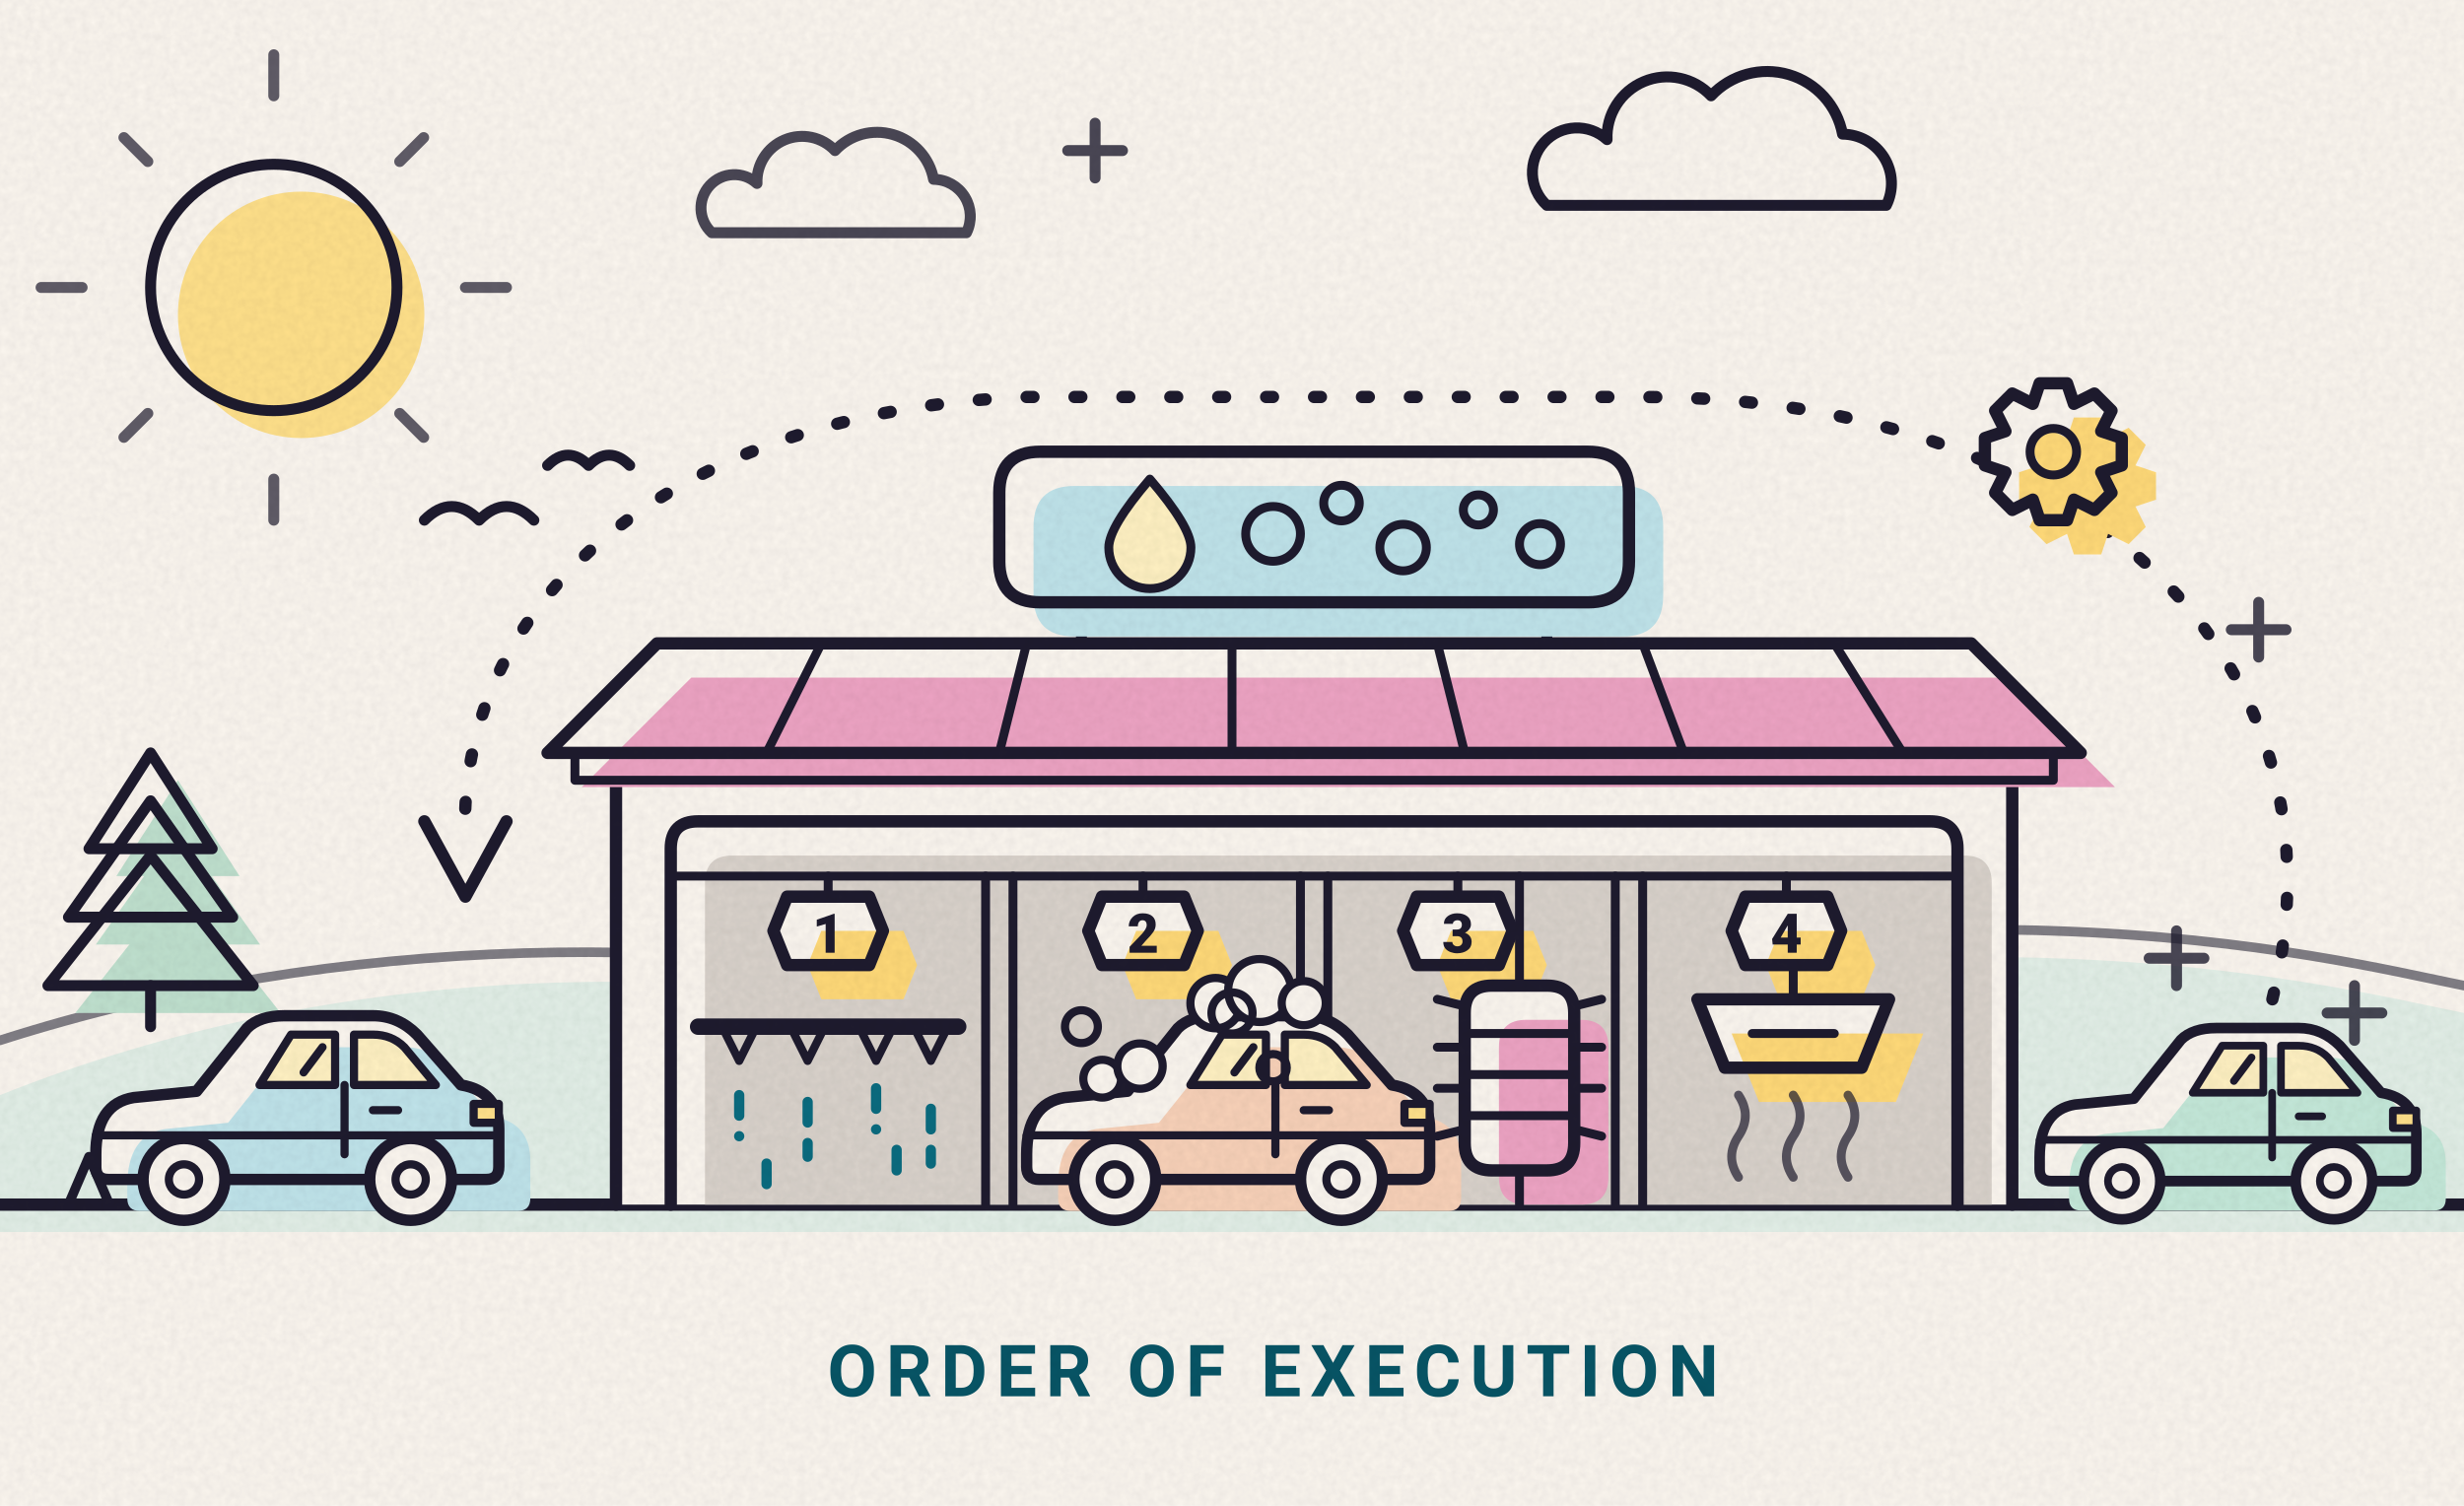
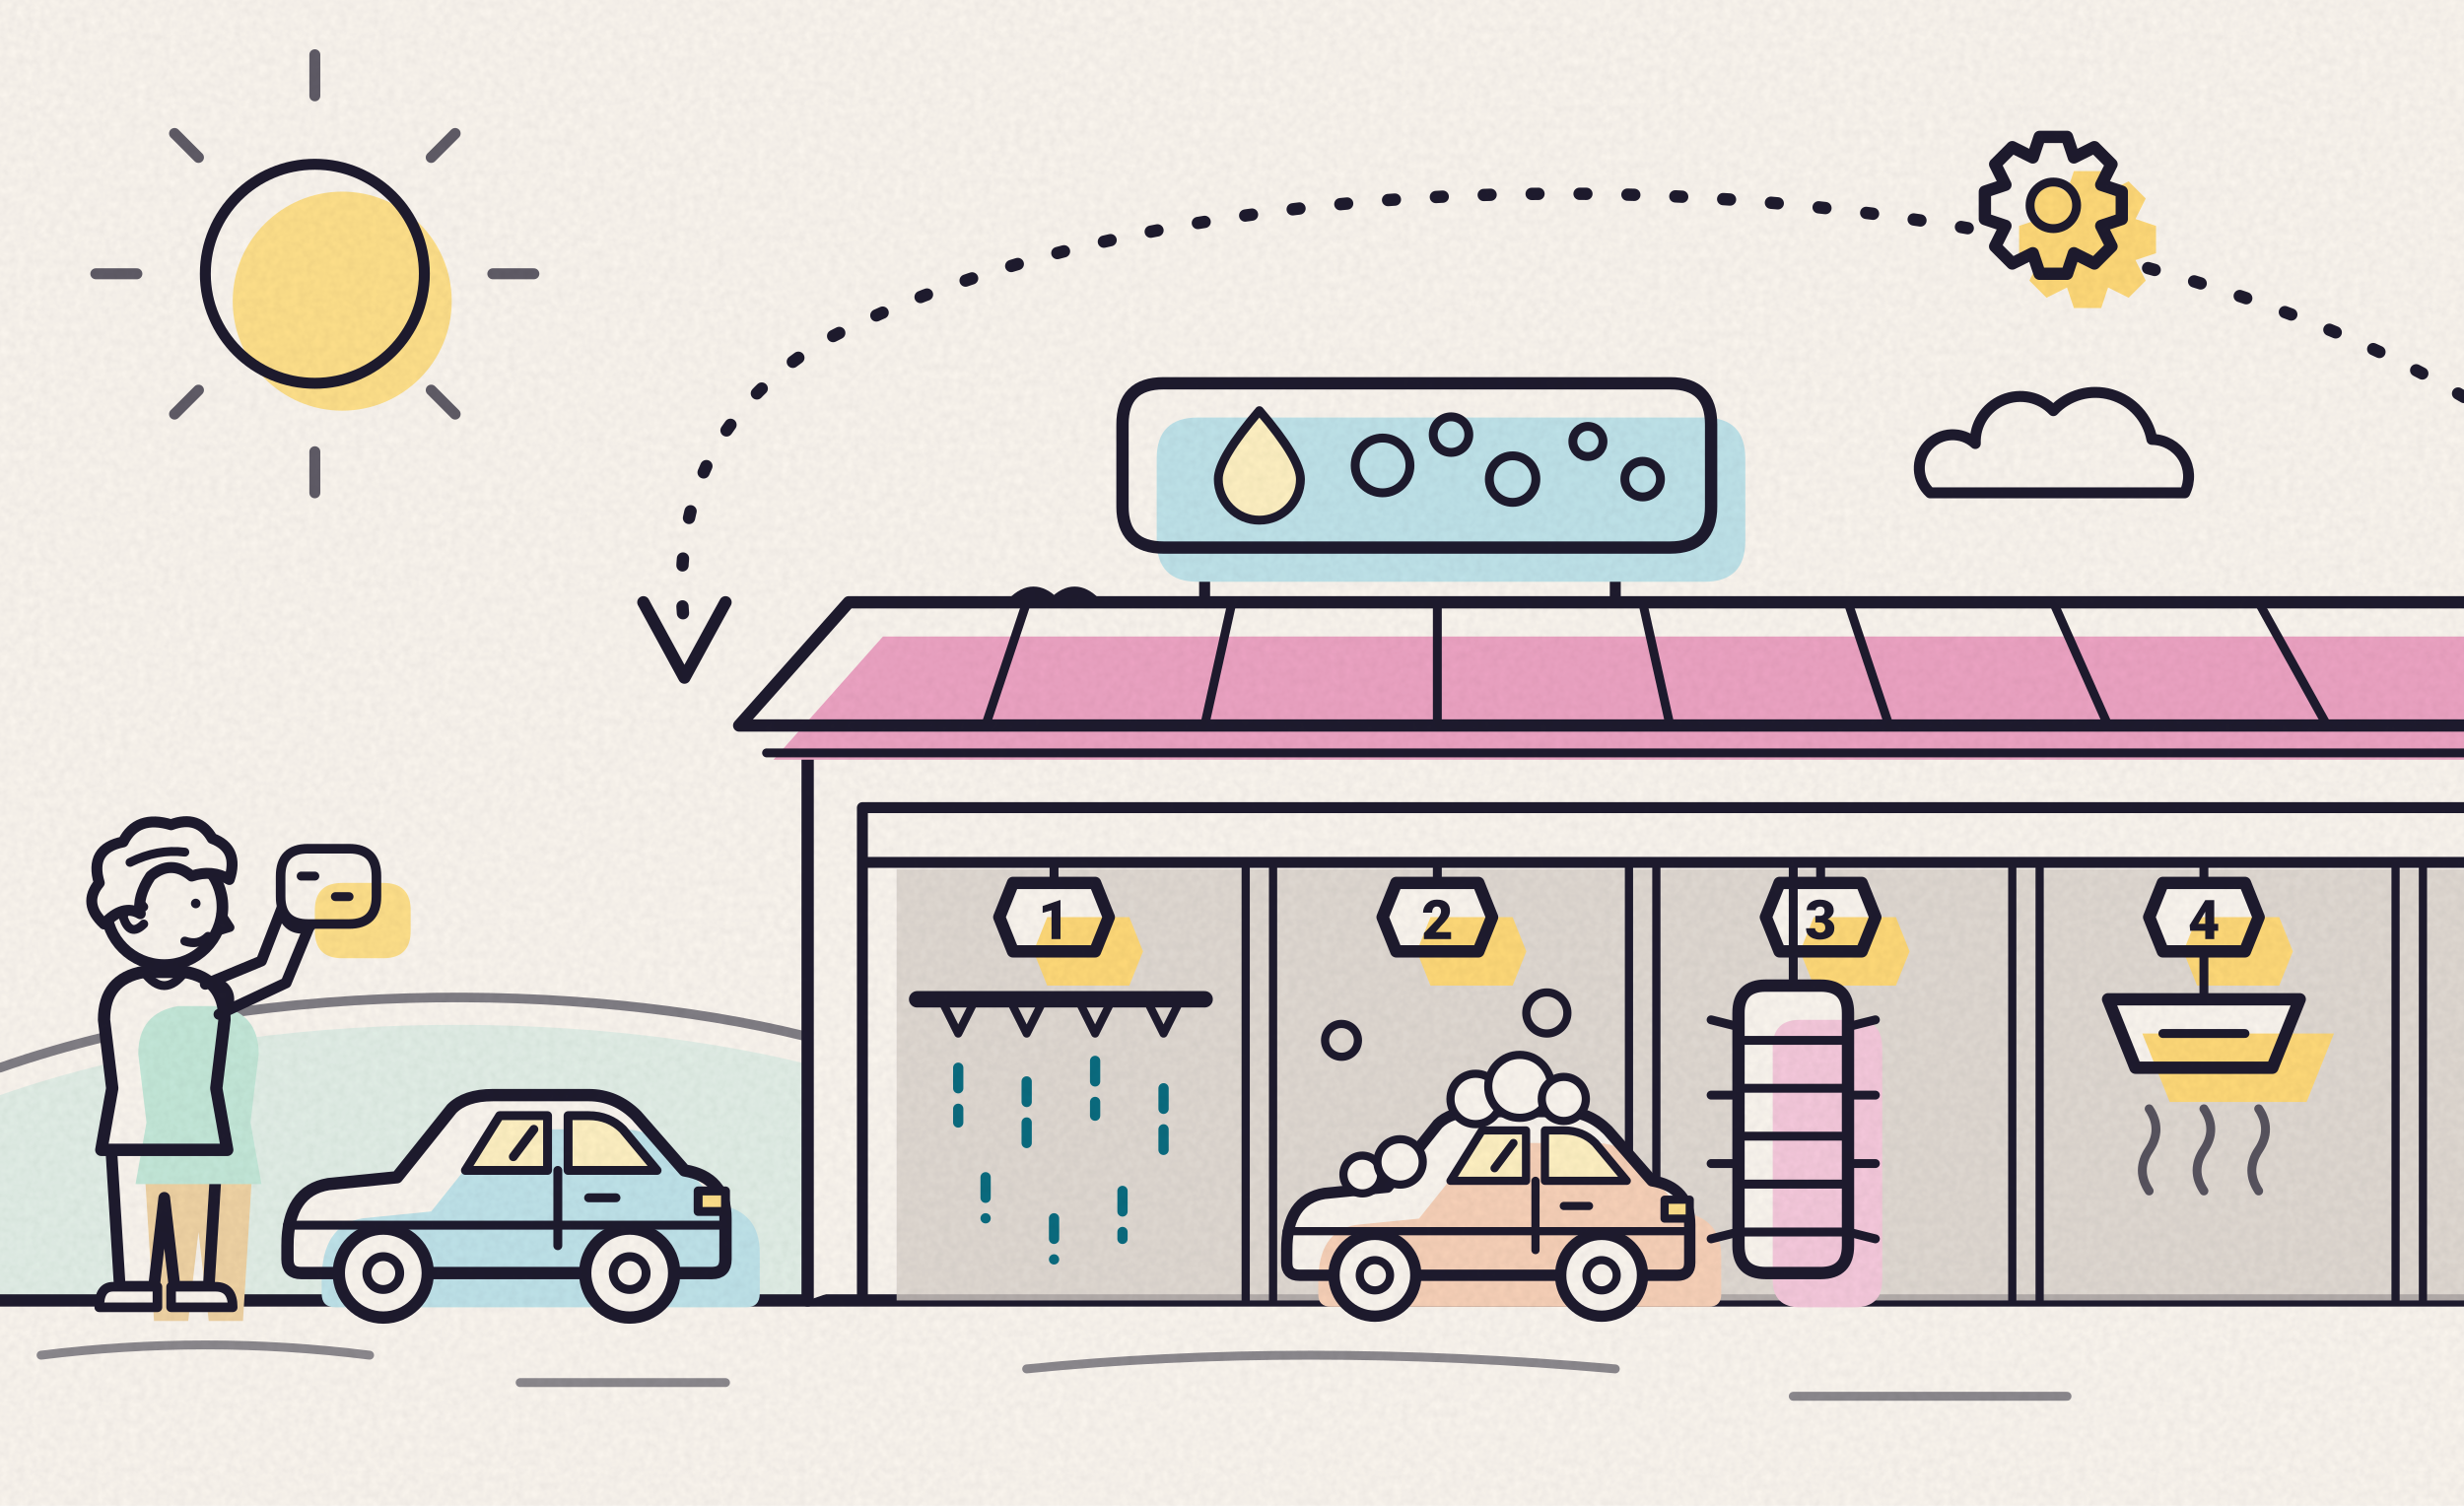
<svg xmlns="http://www.w3.org/2000/svg" xmlns:xlink="http://www.w3.org/1999/xlink" viewBox="0 0 360 220">
  <defs>
    <filter id="cw-grain" x="0" y="0" width="100%" height="100%">
      <feTurbulence type="fractalNoise" baseFrequency=".85" numOctaves="2" stitchTiles="stitch" />
      <feColorMatrix values="0 0 0 0 0  0 0 0 0 0  0 0 0 0 0  0 0 0 .06 0" />
    </filter>
-     <g id="cw-pine">
-       <path d="M0 0 L-9 14 H9 Z" />
-       <path d="M0 7 L-12 24 H12 Z" />
-       <path d="M0 15 L-15 34 H15 Z" />
-     </g>
    <g id="cw-s1">
-       <path d="M62 120 L68 131 L74 120" />
+       <path d="M118 190 V104 H366" />
    </g>
    <g id="cw-s2">
+       <path d="M108 106 L124 88 H366 V106Z" />
+     </g>
+     <g id="cw-s3">
+       <path d="M164 62 Q164 56 170 56 H244 Q250 56 250 62 V74 Q250 80 244 80 H170 Q164 80 164 74Z" />
+     </g>
+     <g id="cw-s4">
+       <path d="M148 129 H160 L162 134 L160 139 H148 L146 134Z" />
+     </g>
+     <g id="cw-s5">
+       <path d="M204 129 H216 L218 134 L216 139 H204 L202 134Z" />
+     </g>
+     <g id="cw-s6">
+       <path d="M260 129 H272 L274 134 L272 139 H260 L258 134Z" />
+     </g>
+     <g id="cw-s7">
+       <path d="M316 129 H328 L330 134 L328 139 H316 L314 134Z" />
+     </g>
+     <g id="cw-s8">
+       <path d="M134 146 H176" />
+     </g>
+     <g id="cw-s9">
+       <path d="M0 -8 Q0 -16 6 -17 L16 -18 L24 -28 Q26 -30 30 -30 H44 Q48 -30 51 -27 L58 -19 Q64 -18 64 -12 V-6 Q64 -4 62 -4 H2 Q0 -4 0 -6Z" />
+     </g>
+     <g id="cw-s10">
+       <path d="M254 148 Q254 144 258 144 H266 Q270 144 270 148 V182 Q270 186 266 186 H258 Q254 186 254 182Z" />
+     </g>
+     <g id="cw-s11">
+       <path d="M308 146 H336 L332 156 H312Z" />
+     </g>
+     <g id="cw-s12">
+       <path d="M94 88 L100 99 L106 88" />
+     </g>
+     <g id="cw-s13">
      <path d="M-2 -10 H2 L3 -7 L6 -8.5 L8.5 -6 L7 -3 L10 -2 V2 L7 3 L8.5 6 L6 8.5 L3 7 L2 10 H-2 L-3 7 L-6 8.5 L-8.5 6 L-7 3 L-10 2 V-2 L-7 -3 L-8.5 -6 L-6 -8.5 L-3 -7Z" />
-     </g>
-     <g id="cw-s3">
-       <path d="M90 176 V110 H294 V176" />
-     </g>
-     <g id="cw-s4">
-       <path d="M80 110 L96 94 H288 L304 110Z" />
-     </g>
-     <g id="cw-s5">
-       <path d="M146 72 Q146 66 152 66 H232 Q238 66 238 72 V82 Q238 88 232 88 H152 Q146 88 146 82Z" />
-     </g>
-     <g id="cw-s6">
-       <path d="M115 131 H127 L129 136 L127 141 H115 L113 136Z" />
-     </g>
-     <g id="cw-s7">
-       <path d="M161 131 H173 L175 136 L173 141 H161 L159 136Z" />
-     </g>
-     <g id="cw-s8">
-       <path d="M207 131 H219 L221 136 L219 141 H207 L205 136Z" />
-     </g>
-     <g id="cw-s9">
-       <path d="M255 131 H267 L269 136 L267 141 H255 L253 136Z" />
-     </g>
-     <g id="cw-s10">
-       <path d="M102 150 H140" />
-     </g>
-     <g id="cw-s11">
-       <path d="M0 -8 Q0 -16 6 -17 L16 -18 L24 -28 Q26 -30 30 -30 H44 Q48 -30 51 -27 L58 -19 Q64 -18 64 -12 V-6 Q64 -4 62 -4 H2 Q0 -4 0 -6Z" />
-     </g>
-     <g id="cw-s12">
-       <path d="M214 148 Q214 144 218 144 H226 Q230 144 230 148 V167 Q230 171 226 171 H218 Q214 171 214 167Z" />
-     </g>
-     <g id="cw-s13">
-       <path d="M248 146 H276 L272 156 H252Z" />
    </g>
    <g id="cw-s14">
      <path d="M0 -8 Q0 -16 6 -17 L16 -18 L24 -28 Q26 -30 30 -30 H44 Q48 -30 51 -27 L58 -19 Q64 -18 64 -12 V-6 Q64 -4 62 -4 H2 Q0 -4 0 -6Z" />
    </g>
    <g id="cw-s15">
-       <path d="M0 -8 Q0 -16 6 -17 L16 -18 L24 -28 Q26 -30 30 -30 H44 Q48 -30 51 -27 L58 -19 Q64 -18 64 -12 V-6 Q64 -4 62 -4 H2 Q0 -4 0 -6Z" />
+       <path d="M-7.4 -43.5 L-5.4 -33.8 L-5.4 -24.0 A2.4 2.4 0 0 1 -0.6 -24.0 L-0.6 -34.2 L-2.6 -44.5 A2.4 2.4 0 0 1 -7.4 -43.5Z" />
+     </g>
+     <g id="cw-s16">
+       <path d="M-7.8 -23 L-6.5 -2 H-1.5 L0 -15 L1.5 -2 H6.5 L7.8 -23Z" />
+     </g>
+     <g id="cw-s17">
+       <path d="M-7.5 -2 H-1 V1 H-9.5 Q-9.5 -2 -7.5 -2Z M1 -2 H7.5 Q10 -2 10 1 H1Z" />
+     </g>
+     <g id="cw-s18">
+       <path d="M-8.8 -41 Q-8.8 -47 -3 -48 H3 Q8.8 -47 8.8 -41 L7.6 -31 L9.2 -22 H-9.2 L-7.6 -31Z" />
+     </g>
+     <g id="cw-s19">
+       <path d="M0 -66 A8.5 8.5 0 1 1 0 -49 A8.5 8.5 0 1 1 0 -66Z" />
+     </g>
+     <g id="cw-s20">
+       <path d="M-8.8 -55 Q-12 -58 -9.5 -61 Q-11 -66 -6 -67 Q-4 -71 1 -69.5 Q5 -71 7 -67.5 Q11 -66 9.5 -61.5 Q7 -63 4 -62 Q1 -64.5 -2 -62 Q-4 -59 -3.5 -56.5 Q-6 -58 -8.8 -55Z" />
+     </g>
+     <g id="cw-s21">
+       <path d="M8.0 -41.8 L17.8 -46.4 L22.2 -57.1 A2.4 2.4 0 0 1 17.8 -58.9 L14.2 -49.6 L6.0 -46.2 A2.4 2.4 0 0 1 8.0 -41.8Z" />
+     </g>
+     <g id="cw-s22">
+       <path d="M41 128 Q41 124 45 124 H51 Q55 124 55 128 V131 Q55 135 51 135 H45 Q41 135 41 131Z" />
    </g>
  </defs>
  <rect width="360" height="220" fill="#FBF6EF" />
-   <circle cx="44" cy="46" r="18" fill="#FFE08A" />
-   <g fill="none" stroke="#1E1B2E" stroke-linejoin="round" stroke-linecap="round" stroke-width="1.6">
-     <circle cx="40" cy="42" r="18" />
-     <path opacity=".7" d="M40 14 V8 M40 70 V76 M12 42 H6 M68 42 H74 M21.6 23.6 L18.1 20.1 M58.4 23.6 L61.9 20.1 M21.6 60.4 L18.1 63.9 M58.4 60.4 L61.9 63.9" />
-   </g>
-   <path transform="translate(226 30) scale(0.8)" d="M0 0 H62 A9 9 0 0 0 54 -13 A14 14 0 0 0 30 -20 A11 11 0 0 0 11 -12 A8 8 0 0 0 0 0Z" fill="none" stroke="#1E1B2E" stroke-linejoin="round" stroke-linecap="round" stroke-width="2.00" opacity="1" />
-   <path transform="translate(104 34) scale(0.6)" d="M0 0 H62 A9 9 0 0 0 54 -13 A14 14 0 0 0 30 -20 A11 11 0 0 0 11 -12 A8 8 0 0 0 0 0Z" fill="none" stroke="#1E1B2E" stroke-linejoin="round" stroke-linecap="round" stroke-width="2.67" opacity="0.8" />
-   <path d="M160 18 v8 M156 22 h8 M330 88 v8 M326 92 h8" fill="none" stroke="#1E1B2E" stroke-linejoin="round" stroke-linecap="round" stroke-width="1.6" opacity=".8" />
-   <path transform="translate(62 76)" d="M0 0 q4 -4 8 0 q4 -4 8 0 M18 -8 q3 -3 6 0 q3 -3 6 0" fill="none" stroke="#1E1B2E" stroke-linejoin="round" stroke-linecap="round" stroke-width="1.6" />
-   <path d="M0 156 C50 136 104 136 150 146 C200 156 250 134 300 136 C330 137 350 142 360 144 V176 H0Z" fill="#E2EFE7" transform="translate(0 4)" />
-   <path d="M0 152 C50 136 104 136 150 146 C200 156 250 134 300 136 C330 137 350 142 360 144" fill="none" stroke="#1E1B2E" stroke-linejoin="round" stroke-linecap="round" stroke-width="1.4" opacity=".55" />
-   <g transform="translate(4 4)" fill="#BFE0CE">
-     <use xlink:href="#cw-pine" x="22" y="110" />
-   </g>
-   <g fill="none" stroke="#1E1B2E" stroke-linejoin="round" stroke-linecap="round" stroke-width="1.6">
-     <use xlink:href="#cw-pine" x="22" y="110" />
-     <path d="M22 144 V150" />
-   </g>
-   <path d="M0 176 H360" stroke="#1E1B2E" stroke-width="1.8" />
-   <path d="M10 176 l3 -7 l3 7 M350 176 l3 -7 l3 7" fill="none" stroke="#1E1B2E" stroke-linejoin="round" stroke-linecap="round" stroke-width="1.4" />
-   <path d="M332 146 C344 98 306 58 240 58 H150 C98 60 66 88 68 124" fill="none" stroke="#1E1B2E" stroke-linejoin="round" stroke-linecap="round" stroke-width="1.8" stroke-dasharray="1 6" />
-   <g fill="none" stroke="#1E1B2E" stroke-linejoin="round" stroke-linecap="round" stroke-width="1.8">
-     <use xlink:href="#cw-s1" />
-   </g>
-   <g transform="translate(300 66)">
+   <g stroke-linejoin="round" stroke-linecap="round">
+     <circle cx="50" cy="44" r="16" fill="#FFE08A" />
+     <g fill="none" stroke="#1E1B2E" stroke-width="1.6">
+       <circle cx="46" cy="40" r="16" />
+       <path opacity=".7" d="M46 14 V8 M46 66 V72 M20 40 H14 M72 40 H78 M29.0 23.0 L25.5 19.5 M63.0 23.0 L66.5 19.5 M29.0 57.0 L25.5 60.5 M63.0 57.0 L66.5 60.5" />
+     </g>
+     <path transform="translate(282 72) scale(0.6)" d="M0 0 H62 A9 9 0 0 0 54 -13 A14 14 0 0 0 30 -20 A11 11 0 0 0 11 -12 A8 8 0 0 0 0 0Z" fill="none" stroke="#1E1B2E" stroke-width="2.67" opacity="1" />
+     <path transform="translate(130 96)" d="M0 0 q4 -4 8 0 q4 -4 8 0 M18 -8 q3 -3 6 0 q3 -3 6 0" fill="none" stroke="#1E1B2E" stroke-width="1.6" />
+     <path d="M0 160 C40 146 90 148 120 156 V190 H0Z" fill="#E2EFE7" />
+     <path d="M0 156 C40 142 90 144 120 152" fill="none" stroke="#1E1B2E" stroke-width="1.4" opacity=".55" />
+     <path d="M0 190 H360" stroke="#1E1B2E" stroke-width="1.8" />
+     <use xlink:href="#cw-s1" fill="#FBF6EF" />
+     <g fill="none" stroke="#1E1B2E" stroke-width="1.8">
+       <use xlink:href="#cw-s1" />
+     </g>
    <use xlink:href="#cw-s2" fill="#FBF6EF" />
-     <use xlink:href="#cw-s2" transform="translate(5 5)" fill="#FFD978" />
-     <g fill="none" stroke="#1E1B2E" stroke-linejoin="round" stroke-linecap="round" stroke-width="1.8">
+     <use xlink:href="#cw-s2" transform="translate(5 5)" fill="#EDA3C3" />
+     <g fill="none" stroke="#1E1B2E" stroke-width="1.8">
      <use xlink:href="#cw-s2" />
      <g stroke-width="1.3">
-         <circle r="3.4" />
-       </g>
-     </g>
-   </g>
-   <use xlink:href="#cw-s3" fill="#FBF6EF" />
-   <g fill="none" stroke="#1E1B2E" stroke-linejoin="round" stroke-linecap="round" stroke-width="1.8">
-     <use xlink:href="#cw-s3" />
-   </g>
-   <use xlink:href="#cw-s4" fill="#FBF6EF" />
-   <use xlink:href="#cw-s4" transform="translate(5 5)" fill="#EDA3C3" />
-   <g fill="none" stroke="#1E1B2E" stroke-linejoin="round" stroke-linecap="round" stroke-width="1.8">
-     <use xlink:href="#cw-s4" />
-     <g stroke-width="1.3">
-       <path d="M84 110 V114 H300 V110" />
-       <path d="M120 94 L112 110 M150 94 L146 110 M180 94 V110 M210 94 L214 110 M240 94 L246 110 M268 94 L278 110" />
-     </g>
-   </g>
-   <path d="M158 94 V86 M226 94 V86" fill="none" stroke="#1E1B2E" stroke-linejoin="round" stroke-linecap="round" stroke-width="1.6" />
-   <use xlink:href="#cw-s5" fill="#FBF6EF" />
-   <use xlink:href="#cw-s5" transform="translate(5 5)" fill="#BFE3EA" />
-   <g fill="none" stroke="#1E1B2E" stroke-linejoin="round" stroke-linecap="round" stroke-width="1.8">
-     <use xlink:href="#cw-s5" />
-     <g stroke-width="1.3">
-       <path d="M168 70 Q174 77 174 80 A6 6 0 0 1 162 80 Q162 77 168 70Z" fill="#FFF1C2" />
-       <circle cx="186" cy="78" r="4" />
-       <circle cx="196" cy="73.5" r="2.6" />
-       <circle cx="205" cy="80" r="3.4" />
-       <circle cx="216" cy="74.5" r="2.2" />
-       <circle cx="225" cy="79.5" r="3" />
-     </g>
-   </g>
-   <path d="M98 171 V124 Q98 120 102 120 H282 Q286 120 286 124 V171Z" transform="translate(5 5)" fill="#D9D2CB" />
-   <path d="M98 176 V124 Q98 120 102 120 H282 Q286 120 286 124 V176" fill="none" stroke="#1E1B2E" stroke-linejoin="round" stroke-linecap="round" stroke-width="1.8" />
-   <path d="M98 128 H286" fill="none" stroke="#1E1B2E" stroke-linejoin="round" stroke-linecap="round" stroke-width="1.3" />
-   <path d="M144 128 V176 M148 128 V176" fill="none" stroke="#1E1B2E" stroke-linejoin="round" stroke-linecap="round" stroke-width="1.3" />
-   <path d="M190 128 V176 M194 128 V176" fill="none" stroke="#1E1B2E" stroke-linejoin="round" stroke-linecap="round" stroke-width="1.3" />
-   <path d="M236 128 V176 M240 128 V176" fill="none" stroke="#1E1B2E" stroke-linejoin="round" stroke-linecap="round" stroke-width="1.3" />
-   <use xlink:href="#cw-s6" fill="#FBF6EF" />
-   <use xlink:href="#cw-s6" transform="translate(5 5)" fill="#FFD978" />
-   <g fill="none" stroke="#1E1B2E" stroke-linejoin="round" stroke-linecap="round" stroke-width="1.8">
-     <use xlink:href="#cw-s6" />
-     <g stroke-width="1.3">
-       <path d="M121 128 V131" />
-     </g>
-   </g>
-   <text x="121" y="139.2" text-anchor="middle" font-family="system-ui,-apple-system,Segoe UI,Roboto,sans-serif" font-size="8" font-weight="800" fill="#1E1B2E">1</text>
-   <use xlink:href="#cw-s7" fill="#FBF6EF" />
-   <use xlink:href="#cw-s7" transform="translate(5 5)" fill="#FFD978" />
-   <g fill="none" stroke="#1E1B2E" stroke-linejoin="round" stroke-linecap="round" stroke-width="1.8">
-     <use xlink:href="#cw-s7" />
-     <g stroke-width="1.3">
-       <path d="M167 128 V131" />
-     </g>
-   </g>
-   <text x="167" y="139.2" text-anchor="middle" font-family="system-ui,-apple-system,Segoe UI,Roboto,sans-serif" font-size="8" font-weight="800" fill="#1E1B2E">2</text>
-   <use xlink:href="#cw-s8" fill="#FBF6EF" />
-   <use xlink:href="#cw-s8" transform="translate(5 5)" fill="#FFD978" />
-   <g fill="none" stroke="#1E1B2E" stroke-linejoin="round" stroke-linecap="round" stroke-width="1.8">
-     <use xlink:href="#cw-s8" />
-     <g stroke-width="1.3">
-       <path d="M213 128 V131" />
-     </g>
-   </g>
-   <text x="213" y="139.2" text-anchor="middle" font-family="system-ui,-apple-system,Segoe UI,Roboto,sans-serif" font-size="8" font-weight="800" fill="#1E1B2E">3</text>
-   <use xlink:href="#cw-s9" fill="#FBF6EF" />
-   <use xlink:href="#cw-s9" transform="translate(5 5)" fill="#FFD978" />
-   <g fill="none" stroke="#1E1B2E" stroke-linejoin="round" stroke-linecap="round" stroke-width="1.8">
-     <use xlink:href="#cw-s9" />
-     <g stroke-width="1.3">
-       <path d="M261 128 V131" />
-     </g>
-   </g>
-   <text x="261" y="139.2" text-anchor="middle" font-family="system-ui,-apple-system,Segoe UI,Roboto,sans-serif" font-size="8" font-weight="800" fill="#1E1B2E">4</text>
-   <g fill="none" stroke="#1E1B2E" stroke-linejoin="round" stroke-linecap="round" stroke-width="2.4">
-     <use xlink:href="#cw-s10" />
-   </g>
-   <path d="M106 151 l2 4 l2 -4 M116 151 l2 4 l2 -4 M126 151 l2 4 l2 -4 M134 151 l2 4 l2 -4" fill="none" stroke="#1E1B2E" stroke-linejoin="round" stroke-linecap="round" stroke-width="1.2" />
-   <path d="M108 160 V166 M118 161 V169 M128 159 V165 M136 162 V170 M112 170 V173 M131 168 V172" stroke="#0A6C80" stroke-width="1.5" stroke-linecap="round" stroke-dasharray="3 3" />
-   <g transform="translate(150 176) scale(0.92)">
+         <path d="M108 106 H366 M112 110 H366" />
+         <path d="M150 88 L144 106 M180 88 L176 106 M210 88 V106 M240 88 L244 106 M270 88 L276 106 M300 88 L308 106 M330 88 L340 106" />
+       </g>
+     </g>
+     <path d="M176 88 V80 M236 88 V80" fill="none" stroke="#1E1B2E" stroke-width="1.6" />
+     <use xlink:href="#cw-s3" fill="#FBF6EF" />
+     <use xlink:href="#cw-s3" transform="translate(5 5)" fill="#BFE3EA" />
+     <g fill="none" stroke="#1E1B2E" stroke-width="1.8">
+       <use xlink:href="#cw-s3" />
+       <g stroke-width="1.3">
+         <path d="M184 60 Q190 67 190 70 A6 6 0 0 1 178 70 Q178 67 184 60Z" fill="#FFF1C2" />
+         <circle cx="202" cy="68" r="4" />
+         <circle cx="212" cy="63.5" r="2.6" />
+         <circle cx="221" cy="70" r="3.4" />
+         <circle cx="232" cy="64.5" r="2.2" />
+         <circle cx="240" cy="70" r="2.6" />
+       </g>
+     </g>
+     <path d="M126 185 V122 H366 V185Z" transform="translate(5 5)" fill="#D9D2CB" opacity=".8" />
+     <path d="M126 190 V118 H366 M126 126 H366" fill="none" stroke="#1E1B2E" stroke-width="1.6" />
+     <path d="M182 126 V190 M186 126 V190" fill="none" stroke="#1E1B2E" stroke-width="1.2" />
+     <path d="M238 126 V190 M242 126 V190" fill="none" stroke="#1E1B2E" stroke-width="1.2" />
+     <path d="M294 126 V190 M298 126 V190" fill="none" stroke="#1E1B2E" stroke-width="1.2" />
+     <path d="M350 126 V190 M354 126 V190" fill="none" stroke="#1E1B2E" stroke-width="1.2" />
+     <use xlink:href="#cw-s4" fill="#FBF6EF" />
+     <use xlink:href="#cw-s4" transform="translate(5 5)" fill="#FFD978" />
+     <g fill="none" stroke="#1E1B2E" stroke-width="1.8">
+       <use xlink:href="#cw-s4" />
+       <g stroke-width="1.3">
+         <path d="M154 126 V129" />
+       </g>
+     </g>
+     <text x="154" y="137.2" text-anchor="middle" font-family="system-ui,-apple-system,Segoe UI,Roboto,sans-serif" font-size="8" font-weight="800" fill="#1E1B2E">1</text>
+     <use xlink:href="#cw-s5" fill="#FBF6EF" />
+     <use xlink:href="#cw-s5" transform="translate(5 5)" fill="#FFD978" />
+     <g fill="none" stroke="#1E1B2E" stroke-width="1.8">
+       <use xlink:href="#cw-s5" />
+       <g stroke-width="1.3">
+         <path d="M210 126 V129" />
+       </g>
+     </g>
+     <text x="210" y="137.2" text-anchor="middle" font-family="system-ui,-apple-system,Segoe UI,Roboto,sans-serif" font-size="8" font-weight="800" fill="#1E1B2E">2</text>
+     <use xlink:href="#cw-s6" fill="#FBF6EF" />
+     <use xlink:href="#cw-s6" transform="translate(5 5)" fill="#FFD978" />
+     <g fill="none" stroke="#1E1B2E" stroke-width="1.8">
+       <use xlink:href="#cw-s6" />
+       <g stroke-width="1.3">
+         <path d="M266 126 V129" />
+       </g>
+     </g>
+     <text x="266" y="137.2" text-anchor="middle" font-family="system-ui,-apple-system,Segoe UI,Roboto,sans-serif" font-size="8" font-weight="800" fill="#1E1B2E">3</text>
+     <use xlink:href="#cw-s7" fill="#FBF6EF" />
+     <use xlink:href="#cw-s7" transform="translate(5 5)" fill="#FFD978" />
+     <g fill="none" stroke="#1E1B2E" stroke-width="1.8">
+       <use xlink:href="#cw-s7" />
+       <g stroke-width="1.3">
+         <path d="M322 126 V129" />
+       </g>
+     </g>
+     <text x="322" y="137.2" text-anchor="middle" font-family="system-ui,-apple-system,Segoe UI,Roboto,sans-serif" font-size="8" font-weight="800" fill="#1E1B2E">4</text>
+     <g fill="none" stroke="#1E1B2E" stroke-width="2.4">
+       <use xlink:href="#cw-s8" />
+     </g>
+     <path d="M138 147 l2 4 l2 -4 M148 147 l2 4 l2 -4 M158 147 l2 4 l2 -4 M168 147 l2 4 l2 -4" fill="none" stroke="#1E1B2E" stroke-width="1.2" />
+     <path d="M140 156 V164 M150 158 V168 M160 155 V163 M170 159 V170 M144 172 V178 M164 174 V181 M154 178 V184" stroke="#0A6C80" stroke-width="1.5" stroke-linecap="round" stroke-dasharray="3 3" />
+     <g transform="translate(188 190) scale(0.92 0.92)">
+       <use xlink:href="#cw-s9" fill="#FBF6EF" />
+       <use xlink:href="#cw-s9" transform="translate(5 5)" fill="#F8D1B8" />
+       <g fill="none" stroke="#1E1B2E" stroke-width="1.8">
+         <use xlink:href="#cw-s9" />
+         <g stroke-width="1.3">
+           <path d="M26 -19 L31 -27 H38 V-19Z M41 -19 V-27 H44 Q47 -27 49 -25 L54 -19Z" fill="#FFF1C2" />
+           <path d="M33 -21 L36 -25" />
+           <path d="M39.5 -19 V-8 M44 -15 H48 M0 -11 H64" />
+           <path d="M60 -16 h4 v3 h-4z" fill="#FFE08A" />
+         </g>
+       </g>
+       <circle cx="14" cy="-4" r="6.5" fill="#FBF6EF" stroke="#1E1B2E" stroke-width="1.8" />
+       <circle cx="14" cy="-4" r="2.4" fill="none" stroke="#1E1B2E" stroke-width="1.3" />
+       <circle cx="50" cy="-4" r="6.5" fill="#FBF6EF" stroke="#1E1B2E" stroke-width="1.8" />
+       <circle cx="50" cy="-4" r="2.4" fill="none" stroke="#1E1B2E" stroke-width="1.3" />
+       <g stroke="#1E1B2E" stroke-width="1.3" fill="#FBF6EF">
+         <circle cx="30" cy="-32" r="4" />
+         <circle cx="37" cy="-34" r="5" />
+         <circle cx="44" cy="-32" r="3.5" />
+         <circle cx="12" cy="-20" r="3" />
+         <circle cx="18" cy="-22" r="3.6" />
+       </g>
+     </g>
+     <g fill="none" stroke="#1E1B2E" stroke-width="1.2">
+       <circle cx="196" cy="152" r="2.4" />
+       <circle cx="226" cy="148" r="3" />
+     </g>
+     <use xlink:href="#cw-s10" fill="#FBF6EF" />
+     <use xlink:href="#cw-s10" transform="translate(5 5)" fill="#F6C9DC" />
+     <g fill="none" stroke="#1E1B2E" stroke-width="1.8">
+       <use xlink:href="#cw-s10" />
+       <g stroke-width="1.3">
+         <path d="M254 152 H270 M254 159 H270 M254 166 H270 M254 173 H270 M254 180 H270 M262 126 V144 M254 150 l-4 -1 M254 160 h-4 M254 170 h-4 M254 180 l-4 1 M270 150 l4 -1 M270 160 h4 M270 170 h4 M270 180 l4 1" />
+       </g>
+     </g>
    <use xlink:href="#cw-s11" fill="#FBF6EF" />
-     <use xlink:href="#cw-s11" transform="translate(5 5)" fill="#F8D1B8" />
-     <g fill="none" stroke="#1E1B2E" stroke-linejoin="round" stroke-linecap="round" stroke-width="1.8">
+     <use xlink:href="#cw-s11" transform="translate(5 5)" fill="#FFD978" />
+     <g fill="none" stroke="#1E1B2E" stroke-width="1.8">
      <use xlink:href="#cw-s11" />
      <g stroke-width="1.3">
-         <path d="M26 -19 L31 -27 H38 V-19Z M41 -19 V-27 H44 Q47 -27 49 -25 L54 -19Z" fill="#FFF1C2" />
-         <path d="M33 -21 L36 -25" />
-         <path d="M39.5 -19 V-8 M44 -15 H48 M0 -11 H64" />
-         <path d="M60 -16 h4 v3 h-4z" fill="#FFE08A" />
-       </g>
-     </g>
-     <circle cx="14" cy="-4" r="6.5" fill="#FBF6EF" stroke="#1E1B2E" stroke-width="1.8" />
-     <circle cx="14" cy="-4" r="2.4" fill="none" stroke="#1E1B2E" stroke-width="1.3" />
-     <circle cx="50" cy="-4" r="6.5" fill="#FBF6EF" stroke="#1E1B2E" stroke-width="1.8" />
-     <circle cx="50" cy="-4" r="2.4" fill="none" stroke="#1E1B2E" stroke-width="1.3" />
-     <g stroke="#1E1B2E" stroke-linejoin="round" stroke-linecap="round" stroke-width="1.3" fill="#FBF6EF">
-       <circle cx="30" cy="-32" r="4" />
-       <circle cx="37" cy="-34" r="5" />
-       <circle cx="44" cy="-32" r="3.5" />
-       <circle cx="12" cy="-20" r="3" />
-       <circle cx="18" cy="-22" r="3.6" />
-     </g>
-   </g>
-   <g fill="none" stroke="#1E1B2E" stroke-linejoin="round" stroke-linecap="round" stroke-width="1.2">
-     <circle cx="158" cy="150" r="2.4" />
-     <circle cx="180" cy="148" r="3" />
-     <circle cx="186" cy="156" r="2" />
-   </g>
-   <use xlink:href="#cw-s12" fill="#FBF6EF" />
-   <use xlink:href="#cw-s12" transform="translate(5 5)" fill="#EDA3C3" />
-   <g fill="none" stroke="#1E1B2E" stroke-linejoin="round" stroke-linecap="round" stroke-width="1.8">
-     <use xlink:href="#cw-s12" />
-     <g stroke-width="1.3">
-       <path d="M214 151 H230 M214 157 H230 M214 163 H230 M222 128 V144 M222 171 V176 M214 147 l-4 -1 M214 153 l-4 0 M214 159 l-4 0 M214 165 l-4 1 M230 147 l4 -1 M230 153 l4 0 M230 159 l4 0 M230 165 l4 1" />
-     </g>
-   </g>
-   <use xlink:href="#cw-s13" fill="#FBF6EF" />
-   <use xlink:href="#cw-s13" transform="translate(5 5)" fill="#FFD978" />
-   <g fill="none" stroke="#1E1B2E" stroke-linejoin="round" stroke-linecap="round" stroke-width="1.8">
-     <use xlink:href="#cw-s13" />
-     <g stroke-width="1.3">
-       <path d="M262 141 V146 M256 151 H268" />
-     </g>
-   </g>
-   <path d="M254 160 q2 3 0 6 q-2 3 0 6 M262 160 q2 3 0 6 q-2 3 0 6 M270 160 q2 3 0 6 q-2 3 0 6" fill="none" stroke="#1E1B2E" stroke-linejoin="round" stroke-linecap="round" stroke-width="1.3" opacity=".7" />
-   <g transform="translate(14 176) scale(0.92)">
-     <use xlink:href="#cw-s14" fill="#FBF6EF" />
-     <use xlink:href="#cw-s14" transform="translate(5 5)" fill="#BFE3EA" />
-     <g fill="none" stroke="#1E1B2E" stroke-linejoin="round" stroke-linecap="round" stroke-width="1.8">
-       <use xlink:href="#cw-s14" />
-       <g stroke-width="1.3">
-         <path d="M26 -19 L31 -27 H38 V-19Z M41 -19 V-27 H44 Q47 -27 49 -25 L54 -19Z" fill="#FFF1C2" />
-         <path d="M33 -21 L36 -25" />
-         <path d="M39.5 -19 V-8 M44 -15 H48 M0 -11 H64" />
-         <path d="M60 -16 h4 v3 h-4z" fill="#FFE08A" />
-       </g>
-     </g>
-     <circle cx="14" cy="-4" r="6.5" fill="#FBF6EF" stroke="#1E1B2E" stroke-width="1.8" />
-     <circle cx="14" cy="-4" r="2.4" fill="none" stroke="#1E1B2E" stroke-width="1.3" />
-     <circle cx="50" cy="-4" r="6.5" fill="#FBF6EF" stroke="#1E1B2E" stroke-width="1.8" />
-     <circle cx="50" cy="-4" r="2.4" fill="none" stroke="#1E1B2E" stroke-width="1.3" />
-   </g>
-   <g transform="translate(298 176) scale(0.86)">
-     <use xlink:href="#cw-s15" fill="#FBF6EF" />
-     <use xlink:href="#cw-s15" transform="translate(5 5)" fill="#C4E8D9" />
-     <g fill="none" stroke="#1E1B2E" stroke-linejoin="round" stroke-linecap="round" stroke-width="1.8">
-       <use xlink:href="#cw-s15" />
-       <g stroke-width="1.3">
-         <path d="M26 -19 L31 -27 H38 V-19Z M41 -19 V-27 H44 Q47 -27 49 -25 L54 -19Z" fill="#FFF1C2" />
-         <path d="M33 -21 L36 -25" />
-         <path d="M39.5 -19 V-8 M44 -15 H48 M0 -11 H64" />
-         <path d="M60 -16 h4 v3 h-4z" fill="#FFE08A" />
-       </g>
-     </g>
-     <circle cx="14" cy="-4" r="6.5" fill="#FBF6EF" stroke="#1E1B2E" stroke-width="1.8" />
-     <circle cx="14" cy="-4" r="2.4" fill="none" stroke="#1E1B2E" stroke-width="1.3" />
-     <circle cx="50" cy="-4" r="6.5" fill="#FBF6EF" stroke="#1E1B2E" stroke-width="1.8" />
-     <circle cx="50" cy="-4" r="2.4" fill="none" stroke="#1E1B2E" stroke-width="1.3" />
-   </g>
-   <path d="M318 136 v8 M314 140 h8 M344 144 v8 M340 148 h8" fill="none" stroke="#1E1B2E" stroke-linejoin="round" stroke-linecap="round" stroke-width="1.6" opacity=".8" />
-   <g font-family="system-ui,-apple-system,Segoe UI,Roboto,sans-serif" font-size="10.5" font-weight="700" letter-spacing="1.3" text-anchor="middle">
-     <text x="186" y="204" fill="#075566">ORDER OF EXECUTION</text>
+         <path d="M322 139 V146 M316 151 H328" />
+       </g>
+     </g>
+     <path d="M314 162 q2 3 0 6 q-2 3 0 6 M322 162 q2 3 0 6 q-2 3 0 6 M330 162 q2 3 0 6 q-2 3 0 6" fill="none" stroke="#1E1B2E" stroke-width="1.3" opacity=".7" />
+     <path d="M360 58 C300 22 180 18 120 50 C104 60 98 74 100 92" fill="none" stroke="#1E1B2E" stroke-width="1.8" stroke-dasharray="1 6" />
+     <g fill="none" stroke="#1E1B2E" stroke-width="1.8">
+       <use xlink:href="#cw-s12" />
+     </g>
+     <g transform="translate(300 30)">
+       <use xlink:href="#cw-s13" fill="#FBF6EF" />
+       <use xlink:href="#cw-s13" transform="translate(5 5)" fill="#FFD978" />
+       <g fill="none" stroke="#1E1B2E" stroke-width="1.8">
+         <use xlink:href="#cw-s13" />
+         <g stroke-width="1.3">
+           <circle r="3.4" />
+         </g>
+       </g>
+     </g>
+     <g transform="translate(42 190) scale(1.0 1.0)">
+       <use xlink:href="#cw-s14" fill="#FBF6EF" />
+       <use xlink:href="#cw-s14" transform="translate(5 5)" fill="#BFE3EA" />
+       <g fill="none" stroke="#1E1B2E" stroke-width="1.8">
+         <use xlink:href="#cw-s14" />
+         <g stroke-width="1.3">
+           <path d="M26 -19 L31 -27 H38 V-19Z M41 -19 V-27 H44 Q47 -27 49 -25 L54 -19Z" fill="#FFF1C2" />
+           <path d="M33 -21 L36 -25" />
+           <path d="M39.5 -19 V-8 M44 -15 H48 M0 -11 H64" />
+           <path d="M60 -16 h4 v3 h-4z" fill="#FFE08A" />
+         </g>
+       </g>
+       <circle cx="14" cy="-4" r="6.5" fill="#FBF6EF" stroke="#1E1B2E" stroke-width="1.8" />
+       <circle cx="14" cy="-4" r="2.4" fill="none" stroke="#1E1B2E" stroke-width="1.3" />
+       <circle cx="50" cy="-4" r="6.5" fill="#FBF6EF" stroke="#1E1B2E" stroke-width="1.8" />
+       <circle cx="50" cy="-4" r="2.4" fill="none" stroke="#1E1B2E" stroke-width="1.3" />
+     </g>
+     <g transform="translate(24 190) scale(1.0 1.0)">
+       <use xlink:href="#cw-s15" fill="#FBF6EF" />
+       <g fill="none" stroke="#1E1B2E" stroke-width="1.6">
+         <use xlink:href="#cw-s15" />
+       </g>
+       <circle cx="-3.0" cy="-22.5" r="2.6" fill="#FBF6EF" stroke="#1E1B2E" stroke-width="1.4" />
+       <use xlink:href="#cw-s16" fill="#FBF6EF" />
+       <use xlink:href="#cw-s16" transform="translate(5 5)" fill="#F0D3A4" />
+       <g fill="none" stroke="#1E1B2E" stroke-width="1.7">
+         <use xlink:href="#cw-s16" />
+       </g>
+       <use xlink:href="#cw-s17" fill="#FBF6EF" />
+       <g fill="none" stroke="#1E1B2E" stroke-width="1.4">
+         <use xlink:href="#cw-s17" />
+       </g>
+       <use xlink:href="#cw-s18" fill="#FBF6EF" />
+       <use xlink:href="#cw-s18" transform="translate(5 5)" fill="#C4E8D9" />
+       <g fill="none" stroke="#1E1B2E" stroke-width="1.8">
+         <use xlink:href="#cw-s18" />
+         <g stroke-width="1.3">
+           <path d="M-3 -48 Q0 -44 3 -48" />
+         </g>
+       </g>
+       <path d="M-2 -51 V-48 M2 -51 V-48" fill="none" stroke="#1E1B2E" stroke-width="1.5" />
+       <use xlink:href="#cw-s19" fill="#FBF6EF" />
+       <g fill="none" stroke="#1E1B2E" stroke-width="1.7">
+         <use xlink:href="#cw-s19" />
+         <g stroke-width="1.3">
+           <circle cx="4.6" cy="-58" r=".7" fill="#1E1B2E" stroke="none" />
+           <path d="M8.3 -56.5 L9.6 -54.5 L8 -54" />
+           <path d="M3 -52.5 Q5 -51.8 6.4 -53.2" />
+           <path d="M-3 -57.5 Q-5 -60 -6 -56 Q-5 -53 -3 -55" />
+         </g>
+       </g>
+       <use xlink:href="#cw-s20" fill="#FBF6EF" />
+       <g fill="none" stroke="#1E1B2E" stroke-width="1.6">
+         <use xlink:href="#cw-s20" />
+         <g stroke-width="1.3">
+           <path d="M-5 -64 Q-1 -66 3 -65.5" />
+         </g>
+       </g>
+       <use xlink:href="#cw-s21" fill="#FBF6EF" />
+       <g fill="none" stroke="#1E1B2E" stroke-width="1.6">
+         <use xlink:href="#cw-s21" />
+       </g>
+       <circle cx="20.0" cy="-57.0" r="2.7" fill="#FBF6EF" stroke="#1E1B2E" stroke-width="1.4" />
+     </g>
+     <use xlink:href="#cw-s22" fill="#FBF6EF" />
+     <use xlink:href="#cw-s22" transform="translate(5 5)" fill="#FFE08A" />
+     <g fill="none" stroke="#1E1B2E" stroke-width="1.4">
+       <use xlink:href="#cw-s22" />
+       <g stroke-width="1.3">
+         <path d="M44 128 h2 M49 131 h2" />
+       </g>
+     </g>
+     <path d="M6 198 Q30 195 54 198 M76 202 h30 M150 200 Q190 196 236 200 M262 204 h40" fill="none" stroke="#1E1B2E" stroke-width="1.3" opacity=".5" />
  </g>
  <rect width="360" height="220" filter="url(#cw-grain)" />
</svg>
